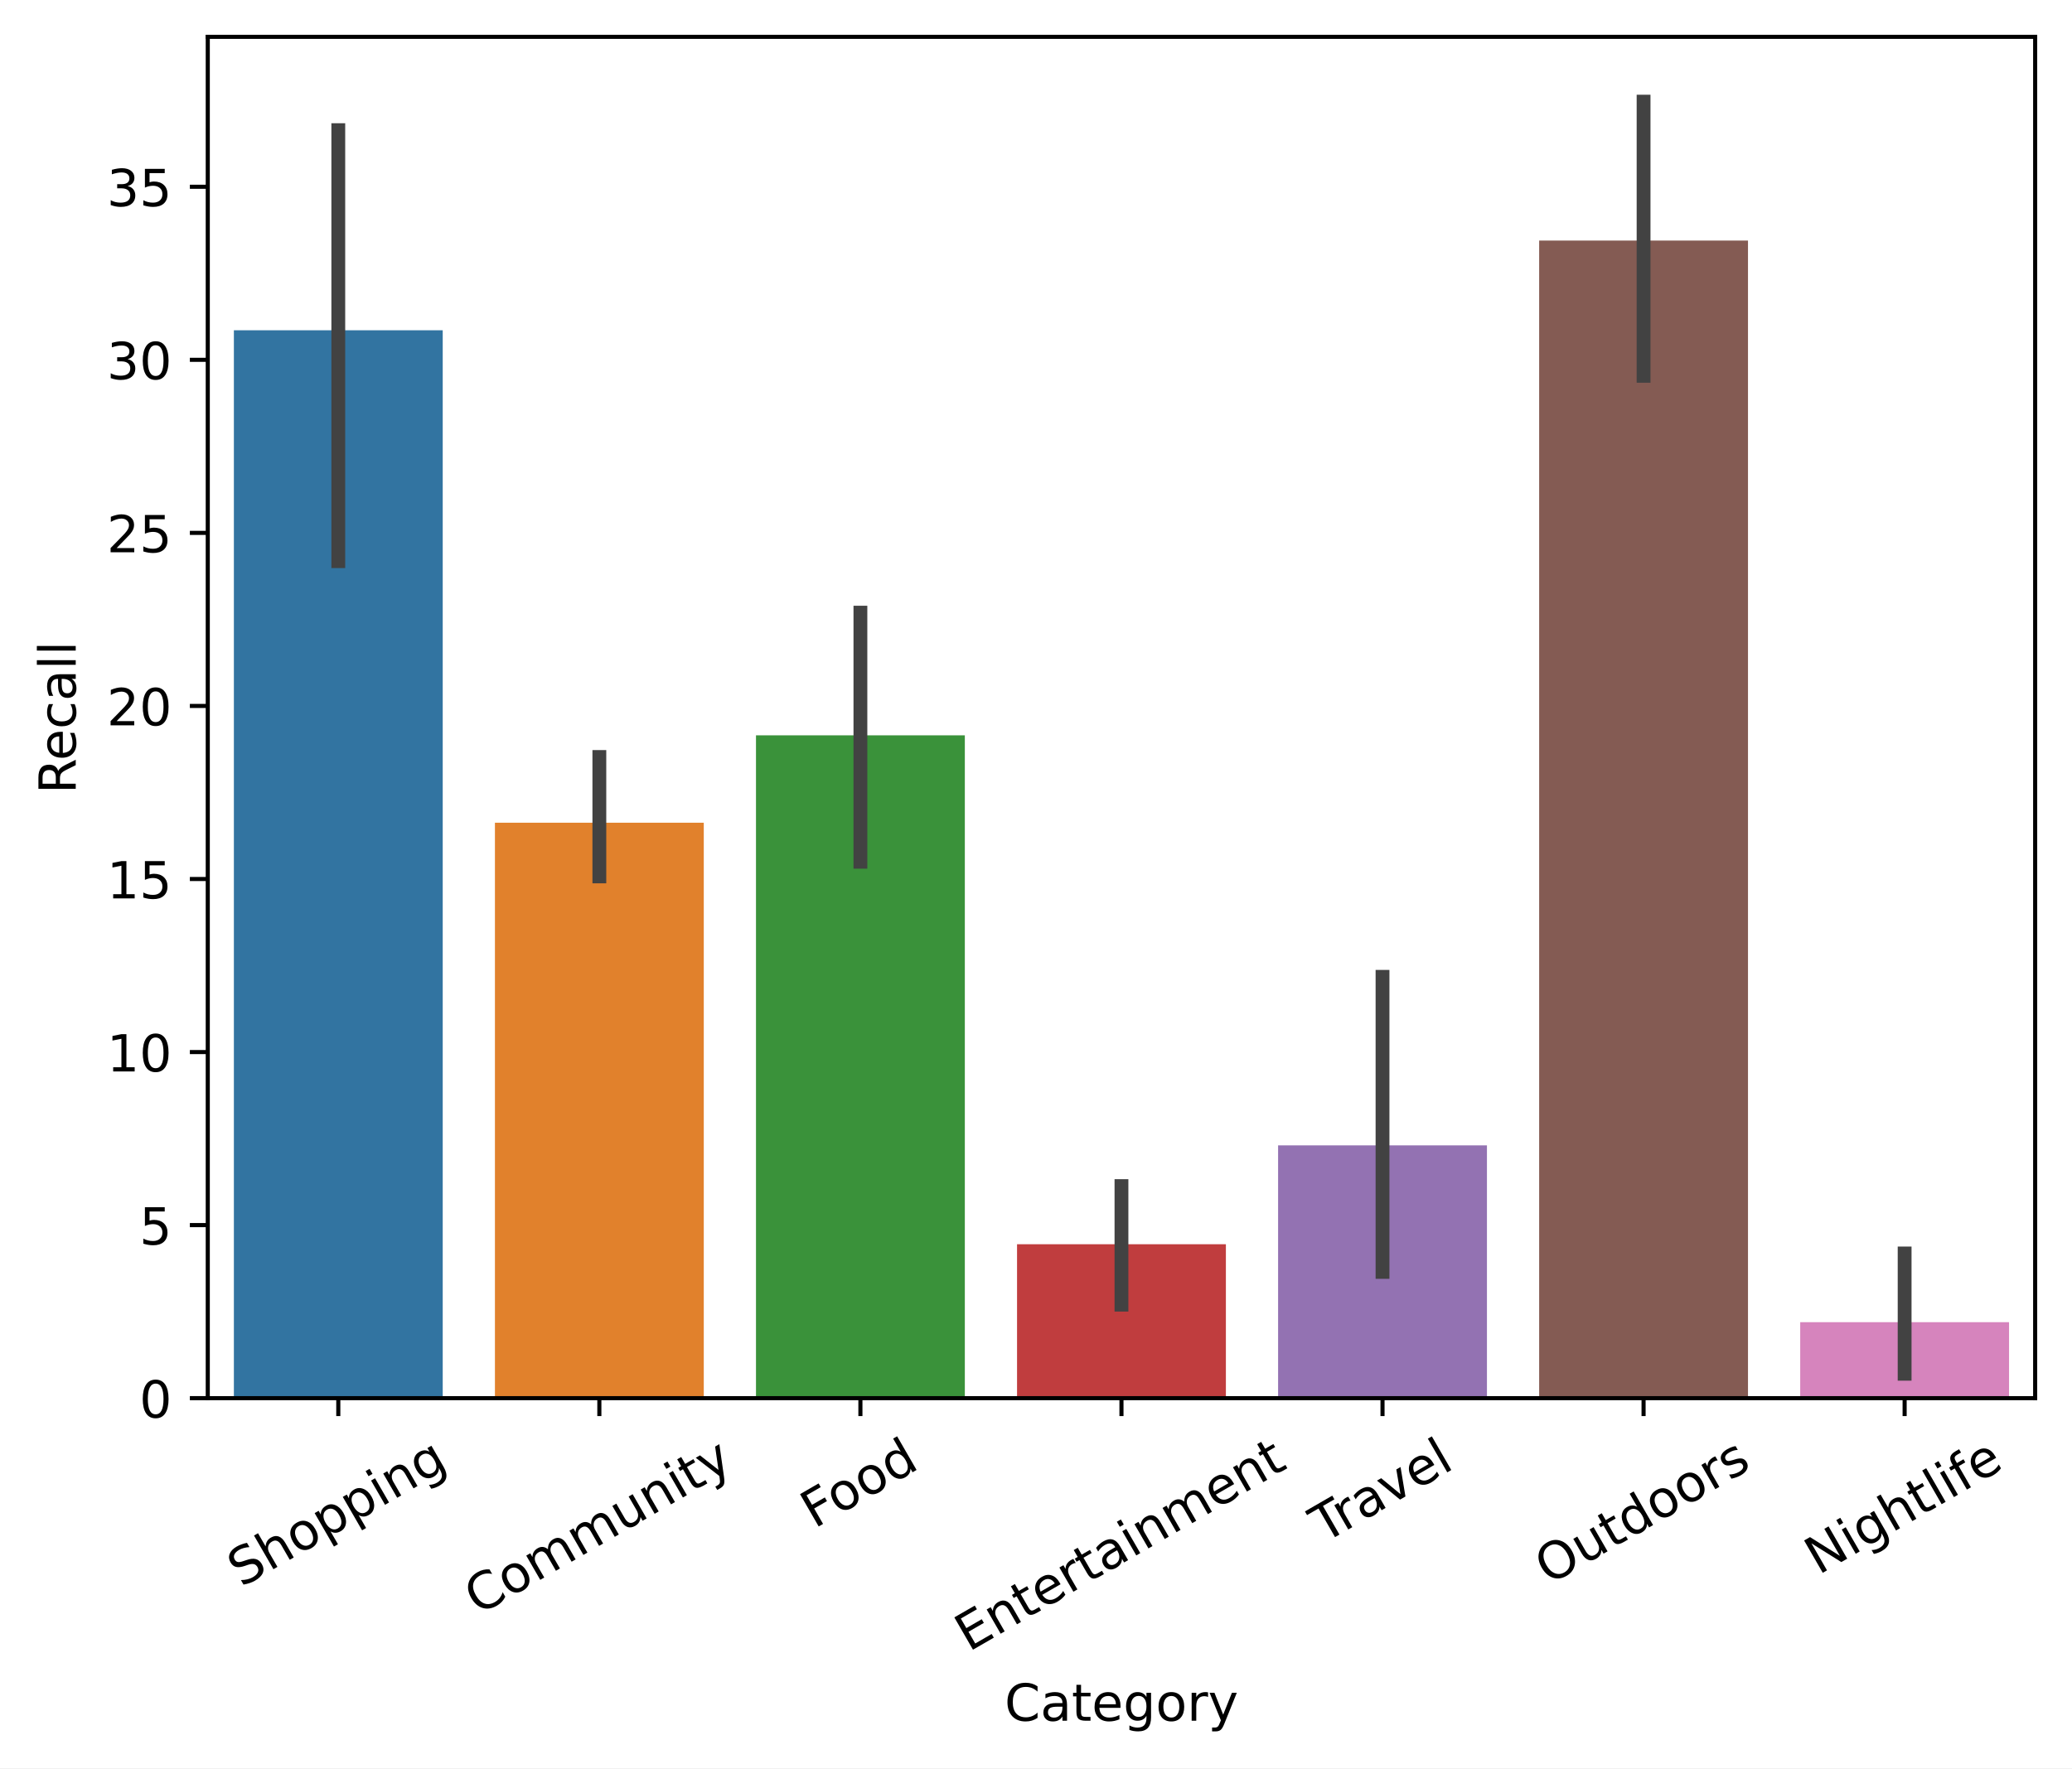
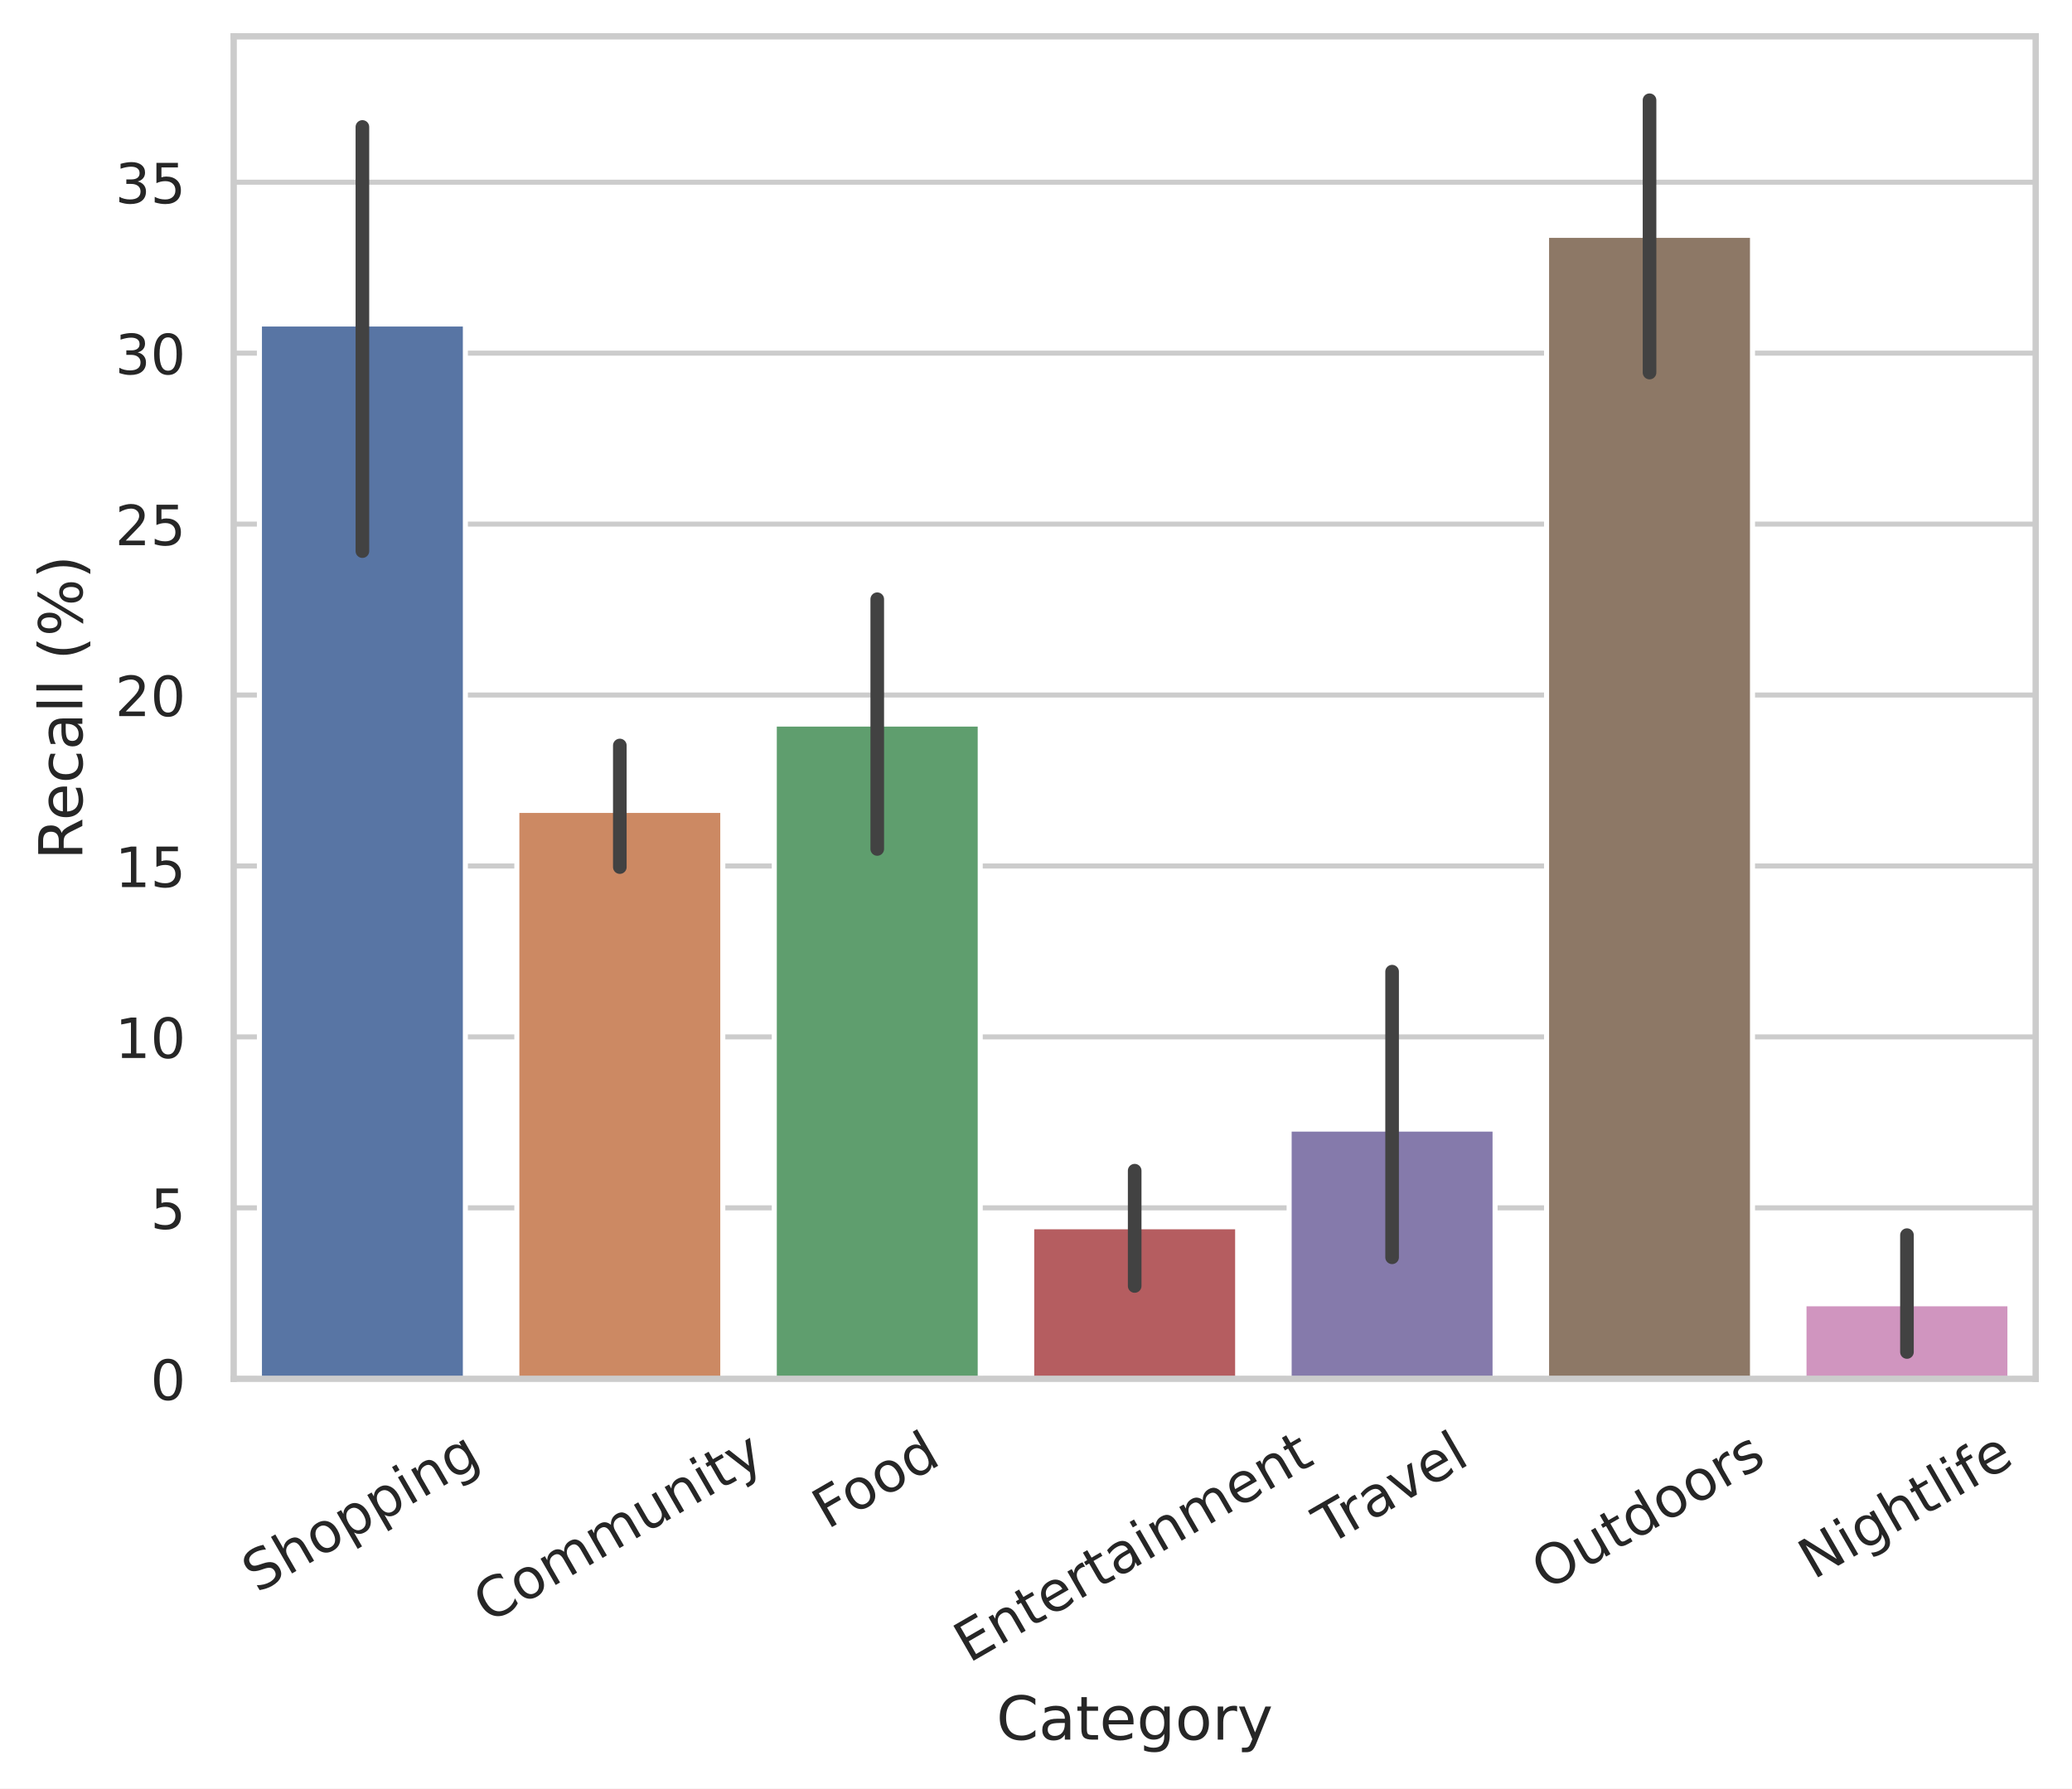
- <svg xmlns="http://www.w3.org/2000/svg" xmlns:xlink="http://www.w3.org/1999/xlink" height="345.65pt" version="1.1" viewBox="0 0 404.923 345.65" width="404.923pt">
+ <svg xmlns="http://www.w3.org/2000/svg" xmlns:xlink="http://www.w3.org/1999/xlink" height="354.531pt" version="1.1" viewBox="0 0 410.631 354.531" width="410.631pt">
  <defs>
    <style type="text/css">*{stroke-linecap:butt;stroke-linejoin:round;}</style>
  </defs>
  <g id="figure_1">
    <g id="patch_1">
-       <path d="M 0 345.65  L 404.923 345.65  L 404.923 0  L 0 0  z " style="fill:#ffffff;" />
+       <path d="M 0 354.531  L 410.631 354.531  L 410.631 -0  L 0 -0  z " style="fill:#ffffff;" />
    </g>
    <g id="axes_1">
      <g id="patch_2">
-         <path d="M 40.603 273.312  L 397.723 273.312  L 397.723 7.2  L 40.603 7.2  z " style="fill:#ffffff;" />
-       </g>
-       <g id="patch_3">
-         <path clip-path="url(#p0b676961c2)" d="M 45.705 273.312  L 86.519 273.312  L 86.519 64.566  L 45.705 64.566  z " style="fill:#3274a1;" />
-       </g>
-       <g id="patch_4">
-         <path clip-path="url(#p0b676961c2)" d="M 96.722 273.312  L 137.536 273.312  L 137.536 160.824  L 96.722 160.824  z " style="fill:#e1812c;" />
-       </g>
-       <g id="patch_5">
-         <path clip-path="url(#p0b676961c2)" d="M 147.739 273.312  L 188.553 273.312  L 188.553 143.744  L 147.739 143.744  z " style="fill:#3a923a;" />
-       </g>
-       <g id="patch_6">
-         <path clip-path="url(#p0b676961c2)" d="M 198.756 273.312  L 239.57 273.312  L 239.57 243.226  L 198.756 243.226  z " style="fill:#c03d3e;" />
-       </g>
-       <g id="patch_7">
-         <path clip-path="url(#p0b676961c2)" d="M 249.773 273.312  L 290.587 273.312  L 290.587 223.895  L 249.773 223.895  z " style="fill:#9372b2;" />
-       </g>
-       <g id="patch_8">
-         <path clip-path="url(#p0b676961c2)" d="M 300.791 273.312  L 341.604 273.312  L 341.604 47.022  L 300.791 47.022  z " style="fill:#845b53;" />
-       </g>
-       <g id="patch_9">
-         <path clip-path="url(#p0b676961c2)" d="M 351.808 273.312  L 392.621 273.312  L 392.621 258.464  L 351.808 258.464  z " style="fill:#d684bd;" />
+         <path d="M 46.311 273.312  L 403.431 273.312  L 403.431 7.2  L 46.311 7.2  z " style="fill:#ffffff;" />
      </g>
      <g id="matplotlib.axis_1">
        <g id="xtick_1">
-           <g id="line2d_1">
-             <defs>
-               <path d="M 0 0  L 0 3.5  " id="m658ab38cbc" style="stroke:#000000;stroke-width:0.8;" />
-             </defs>
-             <g>
-               <use style="stroke:#000000;stroke-width:0.8;" x="66.112" xlink:href="#m658ab38cbc" y="273.312" />
-             </g>
-           </g>
          <g id="text_1">
-             <g transform="translate(47.15467 310.3753)rotate(-30)scale(0.1 -0.1)">
+             <g style="fill:#262626;" transform="translate(50.96709 315.8816)rotate(-30)scale(0.11 -0.11)">
              <defs>
                <path d="M 3425 4513  L 3425 3897  Q 3066 4069 2747 4153  Q 2428 4238 2131 4238  Q 1616 4238 1336 4038  Q 1056 3838 1056 3469  Q 1056 3159 1242 3001  Q 1428 2844 1947 2747  L 2328 2669  Q 3034 2534 3370 2195  Q 3706 1856 3706 1288  Q 3706 609 3251 259  Q 2797 -91 1919 -91  Q 1588 -91 1214 -16  Q 841 59 441 206  L 441 856  Q 825 641 1194 531  Q 1563 422 1919 422  Q 2459 422 2753 634  Q 3047 847 3047 1241  Q 3047 1584 2836 1778  Q 2625 1972 2144 2069  L 1759 2144  Q 1053 2284 737 2584  Q 422 2884 422 3419  Q 422 4038 858 4394  Q 1294 4750 2059 4750  Q 2388 4750 2728 4690  Q 3069 4631 3425 4513  z " id="DejaVuSans-53" transform="scale(0.015625)" />
                <path d="M 3513 2113  L 3513 0  L 2938 0  L 2938 2094  Q 2938 2591 2744 2837  Q 2550 3084 2163 3084  Q 1697 3084 1428 2787  Q 1159 2491 1159 1978  L 1159 0  L 581 0  L 581 4863  L 1159 4863  L 1159 2956  Q 1366 3272 1645 3428  Q 1925 3584 2291 3584  Q 2894 3584 3203 3211  Q 3513 2838 3513 2113  z " id="DejaVuSans-68" transform="scale(0.015625)" />
                <path d="M 1959 3097  Q 1497 3097 1228 2736  Q 959 2375 959 1747  Q 959 1119 1226 758  Q 1494 397 1959 397  Q 2419 397 2687 759  Q 2956 1122 2956 1747  Q 2956 2369 2687 2733  Q 2419 3097 1959 3097  z M 1959 3584  Q 2709 3584 3137 3096  Q 3566 2609 3566 1747  Q 3566 888 3137 398  Q 2709 -91 1959 -91  Q 1206 -91 779 398  Q 353 888 353 1747  Q 353 2609 779 3096  Q 1206 3584 1959 3584  z " id="DejaVuSans-6f" transform="scale(0.015625)" />
                <path d="M 1159 525  L 1159 -1331  L 581 -1331  L 581 3500  L 1159 3500  L 1159 2969  Q 1341 3281 1617 3432  Q 1894 3584 2278 3584  Q 2916 3584 3314 3078  Q 3713 2572 3713 1747  Q 3713 922 3314 415  Q 2916 -91 2278 -91  Q 1894 -91 1617 61  Q 1341 213 1159 525  z M 3116 1747  Q 3116 2381 2855 2742  Q 2594 3103 2138 3103  Q 1681 3103 1420 2742  Q 1159 2381 1159 1747  Q 1159 1113 1420 752  Q 1681 391 2138 391  Q 2594 391 2855 752  Q 3116 1113 3116 1747  z " id="DejaVuSans-70" transform="scale(0.015625)" />
                <path d="M 603 3500  L 1178 3500  L 1178 0  L 603 0  L 603 3500  z M 603 4863  L 1178 4863  L 1178 4134  L 603 4134  L 603 4863  z " id="DejaVuSans-69" transform="scale(0.015625)" />
                <path d="M 3513 2113  L 3513 0  L 2938 0  L 2938 2094  Q 2938 2591 2744 2837  Q 2550 3084 2163 3084  Q 1697 3084 1428 2787  Q 1159 2491 1159 1978  L 1159 0  L 581 0  L 581 3500  L 1159 3500  L 1159 2956  Q 1366 3272 1645 3428  Q 1925 3584 2291 3584  Q 2894 3584 3203 3211  Q 3513 2838 3513 2113  z " id="DejaVuSans-6e" transform="scale(0.015625)" />
                <path d="M 2906 1791  Q 2906 2416 2648 2759  Q 2391 3103 1925 3103  Q 1463 3103 1205 2759  Q 947 2416 947 1791  Q 947 1169 1205 825  Q 1463 481 1925 481  Q 2391 481 2648 825  Q 2906 1169 2906 1791  z M 3481 434  Q 3481 -459 3084 -895  Q 2688 -1331 1869 -1331  Q 1566 -1331 1297 -1286  Q 1028 -1241 775 -1147  L 775 -588  Q 1028 -725 1275 -790  Q 1522 -856 1778 -856  Q 2344 -856 2625 -561  Q 2906 -266 2906 331  L 2906 616  Q 2728 306 2450 153  Q 2172 0 1784 0  Q 1141 0 747 490  Q 353 981 353 1791  Q 353 2603 747 3093  Q 1141 3584 1784 3584  Q 2172 3584 2450 3431  Q 2728 3278 2906 2969  L 2906 3500  L 3481 3500  L 3481 434  z " id="DejaVuSans-67" transform="scale(0.015625)" />
              </defs>
              <use xlink:href="#DejaVuSans-53" />
              <use x="63.477" xlink:href="#DejaVuSans-68" />
              <use x="126.855" xlink:href="#DejaVuSans-6f" />
              <use x="188.037" xlink:href="#DejaVuSans-70" />
              <use x="251.514" xlink:href="#DejaVuSans-70" />
              <use x="314.99" xlink:href="#DejaVuSans-69" />
              <use x="342.773" xlink:href="#DejaVuSans-6e" />
              <use x="406.152" xlink:href="#DejaVuSans-67" />
            </g>
          </g>
        </g>
        <g id="xtick_2">
-           <g id="line2d_2">
-             <g>
-               <use style="stroke:#000000;stroke-width:0.8;" x="117.129" xlink:href="#m658ab38cbc" y="273.312" />
-             </g>
-           </g>
          <g id="text_2">
-             <g transform="translate(93.44792 315.8299)rotate(-30)scale(0.1 -0.1)">
+             <g style="fill:#262626;" transform="translate(96.78795 321.8817)rotate(-30)scale(0.11 -0.11)">
              <defs>
                <path d="M 4122 4306  L 4122 3641  Q 3803 3938 3442 4084  Q 3081 4231 2675 4231  Q 1875 4231 1450 3742  Q 1025 3253 1025 2328  Q 1025 1406 1450 917  Q 1875 428 2675 428  Q 3081 428 3442 575  Q 3803 722 4122 1019  L 4122 359  Q 3791 134 3420 21  Q 3050 -91 2638 -91  Q 1578 -91 968 557  Q 359 1206 359 2328  Q 359 3453 968 4101  Q 1578 4750 2638 4750  Q 3056 4750 3426 4639  Q 3797 4528 4122 4306  z " id="DejaVuSans-43" transform="scale(0.015625)" />
                <path d="M 3328 2828  Q 3544 3216 3844 3400  Q 4144 3584 4550 3584  Q 5097 3584 5394 3201  Q 5691 2819 5691 2113  L 5691 0  L 5113 0  L 5113 2094  Q 5113 2597 4934 2840  Q 4756 3084 4391 3084  Q 3944 3084 3684 2787  Q 3425 2491 3425 1978  L 3425 0  L 2847 0  L 2847 2094  Q 2847 2600 2669 2842  Q 2491 3084 2119 3084  Q 1678 3084 1418 2786  Q 1159 2488 1159 1978  L 1159 0  L 581 0  L 581 3500  L 1159 3500  L 1159 2956  Q 1356 3278 1631 3431  Q 1906 3584 2284 3584  Q 2666 3584 2933 3390  Q 3200 3197 3328 2828  z " id="DejaVuSans-6d" transform="scale(0.015625)" />
                <path d="M 544 1381  L 544 3500  L 1119 3500  L 1119 1403  Q 1119 906 1312 657  Q 1506 409 1894 409  Q 2359 409 2629 706  Q 2900 1003 2900 1516  L 2900 3500  L 3475 3500  L 3475 0  L 2900 0  L 2900 538  Q 2691 219 2414 64  Q 2138 -91 1772 -91  Q 1169 -91 856 284  Q 544 659 544 1381  z M 1991 3584  L 1991 3584  z " id="DejaVuSans-75" transform="scale(0.015625)" />
                <path d="M 1172 4494  L 1172 3500  L 2356 3500  L 2356 3053  L 1172 3053  L 1172 1153  Q 1172 725 1289 603  Q 1406 481 1766 481  L 2356 481  L 2356 0  L 1766 0  Q 1100 0 847 248  Q 594 497 594 1153  L 594 3053  L 172 3053  L 172 3500  L 594 3500  L 594 4494  L 1172 4494  z " id="DejaVuSans-74" transform="scale(0.015625)" />
                <path d="M 2059 -325  Q 1816 -950 1584 -1140  Q 1353 -1331 966 -1331  L 506 -1331  L 506 -850  L 844 -850  Q 1081 -850 1212 -737  Q 1344 -625 1503 -206  L 1606 56  L 191 3500  L 800 3500  L 1894 763  L 2988 3500  L 3597 3500  L 2059 -325  z " id="DejaVuSans-79" transform="scale(0.015625)" />
              </defs>
              <use xlink:href="#DejaVuSans-43" />
              <use x="69.824" xlink:href="#DejaVuSans-6f" />
              <use x="131.006" xlink:href="#DejaVuSans-6d" />
              <use x="228.418" xlink:href="#DejaVuSans-6d" />
              <use x="325.83" xlink:href="#DejaVuSans-75" />
              <use x="389.209" xlink:href="#DejaVuSans-6e" />
              <use x="452.588" xlink:href="#DejaVuSans-69" />
              <use x="480.371" xlink:href="#DejaVuSans-74" />
              <use x="519.58" xlink:href="#DejaVuSans-79" />
            </g>
          </g>
        </g>
        <g id="xtick_3">
-           <g id="line2d_3">
-             <g>
-               <use style="stroke:#000000;stroke-width:0.8;" x="168.146" xlink:href="#m658ab38cbc" y="273.312" />
-             </g>
-           </g>
          <g id="text_3">
-             <g transform="translate(159.1442 298.8799)rotate(-30)scale(0.1 -0.1)">
+             <g style="fill:#262626;" transform="translate(163.9521 303.2367)rotate(-30)scale(0.11 -0.11)">
              <defs>
                <path d="M 628 4666  L 3309 4666  L 3309 4134  L 1259 4134  L 1259 2759  L 3109 2759  L 3109 2228  L 1259 2228  L 1259 0  L 628 0  L 628 4666  z " id="DejaVuSans-46" transform="scale(0.015625)" />
                <path d="M 2906 2969  L 2906 4863  L 3481 4863  L 3481 0  L 2906 0  L 2906 525  Q 2725 213 2448 61  Q 2172 -91 1784 -91  Q 1150 -91 751 415  Q 353 922 353 1747  Q 353 2572 751 3078  Q 1150 3584 1784 3584  Q 2172 3584 2448 3432  Q 2725 3281 2906 2969  z M 947 1747  Q 947 1113 1208 752  Q 1469 391 1925 391  Q 2381 391 2643 752  Q 2906 1113 2906 1747  Q 2906 2381 2643 2742  Q 2381 3103 1925 3103  Q 1469 3103 1208 2742  Q 947 2381 947 1747  z " id="DejaVuSans-64" transform="scale(0.015625)" />
              </defs>
              <use xlink:href="#DejaVuSans-46" />
              <use x="53.895" xlink:href="#DejaVuSans-6f" />
              <use x="115.076" xlink:href="#DejaVuSans-6f" />
              <use x="176.258" xlink:href="#DejaVuSans-64" />
            </g>
          </g>
        </g>
        <g id="xtick_4">
-           <g id="line2d_4">
-             <g>
-               <use style="stroke:#000000;stroke-width:0.8;" x="219.163" xlink:href="#m658ab38cbc" y="273.312" />
-             </g>
-           </g>
          <g id="text_4">
-             <g transform="translate(189.2982 322.9706)rotate(-30)scale(0.1 -0.1)">
+             <g style="fill:#262626;" transform="translate(192.0199 329.7364)rotate(-30)scale(0.11 -0.11)">
              <defs>
                <path d="M 628 4666  L 3578 4666  L 3578 4134  L 1259 4134  L 1259 2753  L 3481 2753  L 3481 2222  L 1259 2222  L 1259 531  L 3634 531  L 3634 0  L 628 0  L 628 4666  z " id="DejaVuSans-45" transform="scale(0.015625)" />
                <path d="M 3597 1894  L 3597 1613  L 953 1613  Q 991 1019 1311 708  Q 1631 397 2203 397  Q 2534 397 2845 478  Q 3156 559 3463 722  L 3463 178  Q 3153 47 2828 -22  Q 2503 -91 2169 -91  Q 1331 -91 842 396  Q 353 884 353 1716  Q 353 2575 817 3079  Q 1281 3584 2069 3584  Q 2775 3584 3186 3129  Q 3597 2675 3597 1894  z M 3022 2063  Q 3016 2534 2758 2815  Q 2500 3097 2075 3097  Q 1594 3097 1305 2825  Q 1016 2553 972 2059  L 3022 2063  z " id="DejaVuSans-65" transform="scale(0.015625)" />
                <path d="M 2631 2963  Q 2534 3019 2420 3045  Q 2306 3072 2169 3072  Q 1681 3072 1420 2755  Q 1159 2438 1159 1844  L 1159 0  L 581 0  L 581 3500  L 1159 3500  L 1159 2956  Q 1341 3275 1631 3429  Q 1922 3584 2338 3584  Q 2397 3584 2469 3576  Q 2541 3569 2628 3553  L 2631 2963  z " id="DejaVuSans-72" transform="scale(0.015625)" />
                <path d="M 2194 1759  Q 1497 1759 1228 1600  Q 959 1441 959 1056  Q 959 750 1161 570  Q 1363 391 1709 391  Q 2188 391 2477 730  Q 2766 1069 2766 1631  L 2766 1759  L 2194 1759  z M 3341 1997  L 3341 0  L 2766 0  L 2766 531  Q 2569 213 2275 61  Q 1981 -91 1556 -91  Q 1019 -91 701 211  Q 384 513 384 1019  Q 384 1609 779 1909  Q 1175 2209 1959 2209  L 2766 2209  L 2766 2266  Q 2766 2663 2505 2880  Q 2244 3097 1772 3097  Q 1472 3097 1187 3025  Q 903 2953 641 2809  L 641 3341  Q 956 3463 1253 3523  Q 1550 3584 1831 3584  Q 2591 3584 2966 3190  Q 3341 2797 3341 1997  z " id="DejaVuSans-61" transform="scale(0.015625)" />
              </defs>
              <use xlink:href="#DejaVuSans-45" />
              <use x="63.184" xlink:href="#DejaVuSans-6e" />
              <use x="126.562" xlink:href="#DejaVuSans-74" />
              <use x="165.771" xlink:href="#DejaVuSans-65" />
              <use x="227.295" xlink:href="#DejaVuSans-72" />
              <use x="268.408" xlink:href="#DejaVuSans-74" />
              <use x="307.617" xlink:href="#DejaVuSans-61" />
              <use x="368.896" xlink:href="#DejaVuSans-69" />
              <use x="396.68" xlink:href="#DejaVuSans-6e" />
              <use x="460.059" xlink:href="#DejaVuSans-6d" />
              <use x="557.471" xlink:href="#DejaVuSans-65" />
              <use x="618.994" xlink:href="#DejaVuSans-6e" />
              <use x="682.373" xlink:href="#DejaVuSans-74" />
            </g>
          </g>
        </g>
        <g id="xtick_5">
-           <g id="line2d_5">
-             <g>
-               <use style="stroke:#000000;stroke-width:0.8;" x="270.18" xlink:href="#m658ab38cbc" y="273.312" />
-             </g>
-           </g>
          <g id="text_5">
-             <g transform="translate(258.69 301.7534)rotate(-30)scale(0.1 -0.1)">
+             <g style="fill:#262626;" transform="translate(263.2491 306.3975)rotate(-30)scale(0.11 -0.11)">
              <defs>
                <path d="M -19 4666  L 3928 4666  L 3928 4134  L 2272 4134  L 2272 0  L 1638 0  L 1638 4134  L -19 4134  L -19 4666  z " id="DejaVuSans-54" transform="scale(0.015625)" />
                <path d="M 191 3500  L 800 3500  L 1894 563  L 2988 3500  L 3597 3500  L 2284 0  L 1503 0  L 191 3500  z " id="DejaVuSans-76" transform="scale(0.015625)" />
                <path d="M 603 4863  L 1178 4863  L 1178 0  L 603 0  L 603 4863  z " id="DejaVuSans-6c" transform="scale(0.015625)" />
              </defs>
              <use xlink:href="#DejaVuSans-54" />
              <use x="46.334" xlink:href="#DejaVuSans-72" />
              <use x="87.447" xlink:href="#DejaVuSans-61" />
              <use x="148.727" xlink:href="#DejaVuSans-76" />
              <use x="207.906" xlink:href="#DejaVuSans-65" />
              <use x="269.43" xlink:href="#DejaVuSans-6c" />
            </g>
          </g>
        </g>
        <g id="xtick_6">
-           <g id="line2d_6">
-             <g>
-               <use style="stroke:#000000;stroke-width:0.8;" x="321.197" xlink:href="#m658ab38cbc" y="273.312" />
-             </g>
-           </g>
          <g id="text_6">
-             <g transform="translate(302.643 309.9104)rotate(-30)scale(0.1 -0.1)">
+             <g style="fill:#262626;" transform="translate(306.4956 315.3702)rotate(-30)scale(0.11 -0.11)">
              <defs>
                <path d="M 2522 4238  Q 1834 4238 1429 3725  Q 1025 3213 1025 2328  Q 1025 1447 1429 934  Q 1834 422 2522 422  Q 3209 422 3611 934  Q 4013 1447 4013 2328  Q 4013 3213 3611 3725  Q 3209 4238 2522 4238  z M 2522 4750  Q 3503 4750 4090 4092  Q 4678 3434 4678 2328  Q 4678 1225 4090 567  Q 3503 -91 2522 -91  Q 1538 -91 948 565  Q 359 1222 359 2328  Q 359 3434 948 4092  Q 1538 4750 2522 4750  z " id="DejaVuSans-4f" transform="scale(0.015625)" />
                <path d="M 2834 3397  L 2834 2853  Q 2591 2978 2328 3040  Q 2066 3103 1784 3103  Q 1356 3103 1142 2972  Q 928 2841 928 2578  Q 928 2378 1081 2264  Q 1234 2150 1697 2047  L 1894 2003  Q 2506 1872 2764 1633  Q 3022 1394 3022 966  Q 3022 478 2636 193  Q 2250 -91 1575 -91  Q 1294 -91 989 -36  Q 684 19 347 128  L 347 722  Q 666 556 975 473  Q 1284 391 1588 391  Q 1994 391 2212 530  Q 2431 669 2431 922  Q 2431 1156 2273 1281  Q 2116 1406 1581 1522  L 1381 1569  Q 847 1681 609 1914  Q 372 2147 372 2553  Q 372 3047 722 3315  Q 1072 3584 1716 3584  Q 2034 3584 2315 3537  Q 2597 3491 2834 3397  z " id="DejaVuSans-73" transform="scale(0.015625)" />
              </defs>
              <use xlink:href="#DejaVuSans-4f" />
              <use x="78.711" xlink:href="#DejaVuSans-75" />
              <use x="142.09" xlink:href="#DejaVuSans-74" />
              <use x="181.299" xlink:href="#DejaVuSans-64" />
              <use x="244.775" xlink:href="#DejaVuSans-6f" />
              <use x="305.957" xlink:href="#DejaVuSans-6f" />
              <use x="367.139" xlink:href="#DejaVuSans-72" />
              <use x="408.252" xlink:href="#DejaVuSans-73" />
            </g>
          </g>
        </g>
        <g id="xtick_7">
-           <g id="line2d_7">
-             <g>
-               <use style="stroke:#000000;stroke-width:0.8;" x="372.215" xlink:href="#m658ab38cbc" y="273.312" />
-             </g>
-           </g>
          <g id="text_7">
-             <g transform="translate(355.3664 307.9401)rotate(-30)scale(0.1 -0.1)">
+             <g style="fill:#262626;" transform="translate(359.3897 313.2029)rotate(-30)scale(0.11 -0.11)">
              <defs>
                <path d="M 628 4666  L 1478 4666  L 3547 763  L 3547 4666  L 4159 4666  L 4159 0  L 3309 0  L 1241 3903  L 1241 0  L 628 0  L 628 4666  z " id="DejaVuSans-4e" transform="scale(0.015625)" />
                <path d="M 2375 4863  L 2375 4384  L 1825 4384  Q 1516 4384 1395 4259  Q 1275 4134 1275 3809  L 1275 3500  L 2222 3500  L 2222 3053  L 1275 3053  L 1275 0  L 697 0  L 697 3053  L 147 3053  L 147 3500  L 697 3500  L 697 3744  Q 697 4328 969 4595  Q 1241 4863 1831 4863  L 2375 4863  z " id="DejaVuSans-66" transform="scale(0.015625)" />
              </defs>
              <use xlink:href="#DejaVuSans-4e" />
              <use x="74.805" xlink:href="#DejaVuSans-69" />
              <use x="102.588" xlink:href="#DejaVuSans-67" />
              <use x="166.064" xlink:href="#DejaVuSans-68" />
              <use x="229.443" xlink:href="#DejaVuSans-74" />
              <use x="268.652" xlink:href="#DejaVuSans-6c" />
              <use x="296.436" xlink:href="#DejaVuSans-69" />
              <use x="324.219" xlink:href="#DejaVuSans-66" />
              <use x="359.424" xlink:href="#DejaVuSans-65" />
            </g>
          </g>
        </g>
        <g id="text_8">
-           <g transform="translate(196.3225 336.3701)scale(0.1 -0.1)">
+           <g style="fill:#262626;" transform="translate(197.4625 344.8357)scale(0.12 -0.12)">
            <use xlink:href="#DejaVuSans-43" />
            <use x="69.824" xlink:href="#DejaVuSans-61" />
            <use x="131.104" xlink:href="#DejaVuSans-74" />
            <use x="170.312" xlink:href="#DejaVuSans-65" />
            <use x="231.836" xlink:href="#DejaVuSans-67" />
            <use x="295.312" xlink:href="#DejaVuSans-6f" />
            <use x="356.494" xlink:href="#DejaVuSans-72" />
            <use x="397.607" xlink:href="#DejaVuSans-79" />
          </g>
        </g>
      </g>
      <g id="matplotlib.axis_2">
        <g id="ytick_1">
-           <g id="line2d_8">
-             <defs>
-               <path d="M 0 0  L -3.5 0  " id="md35eca28dc" style="stroke:#000000;stroke-width:0.8;" />
-             </defs>
-             <g>
-               <use style="stroke:#000000;stroke-width:0.8;" x="40.603" xlink:href="#md35eca28dc" y="273.312" />
-             </g>
+           <g id="line2d_1">
+             <path clip-path="url(#p065a2b7a3b)" d="M 46.311 273.312  L 403.431 273.312  " style="fill:none;stroke:#cccccc;stroke-linecap:round;" />
          </g>
          <g id="text_9">
-             <g transform="translate(27.24063 277.1112)scale(0.1 -0.1)">
+             <g style="fill:#262626;" transform="translate(29.8125 277.4911)scale(0.11 -0.11)">
              <defs>
                <path d="M 2034 4250  Q 1547 4250 1301 3770  Q 1056 3291 1056 2328  Q 1056 1369 1301 889  Q 1547 409 2034 409  Q 2525 409 2770 889  Q 3016 1369 3016 2328  Q 3016 3291 2770 3770  Q 2525 4250 2034 4250  z M 2034 4750  Q 2819 4750 3233 4129  Q 3647 3509 3647 2328  Q 3647 1150 3233 529  Q 2819 -91 2034 -91  Q 1250 -91 836 529  Q 422 1150 422 2328  Q 422 3509 836 4129  Q 1250 4750 2034 4750  z " id="DejaVuSans-30" transform="scale(0.015625)" />
              </defs>
              <use xlink:href="#DejaVuSans-30" />
            </g>
          </g>
        </g>
        <g id="ytick_2">
-           <g id="line2d_9">
-             <g>
-               <use style="stroke:#000000;stroke-width:0.8;" x="40.603" xlink:href="#md35eca28dc" y="239.482" />
-             </g>
+           <g id="line2d_2">
+             <path clip-path="url(#p065a2b7a3b)" d="M 46.311 239.427  L 403.431 239.427  " style="fill:none;stroke:#cccccc;stroke-linecap:round;" />
          </g>
          <g id="text_10">
-             <g transform="translate(27.24063 243.2815)scale(0.1 -0.1)">
+             <g style="fill:#262626;" transform="translate(29.8125 243.6061)scale(0.11 -0.11)">
              <defs>
                <path d="M 691 4666  L 3169 4666  L 3169 4134  L 1269 4134  L 1269 2991  Q 1406 3038 1543 3061  Q 1681 3084 1819 3084  Q 2600 3084 3056 2656  Q 3513 2228 3513 1497  Q 3513 744 3044 326  Q 2575 -91 1722 -91  Q 1428 -91 1123 -41  Q 819 9 494 109  L 494 744  Q 775 591 1075 516  Q 1375 441 1709 441  Q 2250 441 2565 725  Q 2881 1009 2881 1497  Q 2881 1984 2565 2268  Q 2250 2553 1709 2553  Q 1456 2553 1204 2497  Q 953 2441 691 2322  L 691 4666  z " id="DejaVuSans-35" transform="scale(0.015625)" />
              </defs>
              <use xlink:href="#DejaVuSans-35" />
            </g>
          </g>
        </g>
        <g id="ytick_3">
-           <g id="line2d_10">
-             <g>
-               <use style="stroke:#000000;stroke-width:0.8;" x="40.603" xlink:href="#md35eca28dc" y="205.653" />
-             </g>
+           <g id="line2d_3">
+             <path clip-path="url(#p065a2b7a3b)" d="M 46.311 205.542  L 403.431 205.542  " style="fill:none;stroke:#cccccc;stroke-linecap:round;" />
          </g>
          <g id="text_11">
-             <g transform="translate(20.87813 209.4518)scale(0.1 -0.1)">
+             <g style="fill:#262626;" transform="translate(22.81375 209.7211)scale(0.11 -0.11)">
              <defs>
                <path d="M 794 531  L 1825 531  L 1825 4091  L 703 3866  L 703 4441  L 1819 4666  L 2450 4666  L 2450 531  L 3481 531  L 3481 0  L 794 0  L 794 531  z " id="DejaVuSans-31" transform="scale(0.015625)" />
              </defs>
              <use xlink:href="#DejaVuSans-31" />
              <use x="63.623" xlink:href="#DejaVuSans-30" />
            </g>
          </g>
        </g>
        <g id="ytick_4">
-           <g id="line2d_11">
-             <g>
-               <use style="stroke:#000000;stroke-width:0.8;" x="40.603" xlink:href="#md35eca28dc" y="171.823" />
-             </g>
+           <g id="line2d_4">
+             <path clip-path="url(#p065a2b7a3b)" d="M 46.311 171.657  L 403.431 171.657  " style="fill:none;stroke:#cccccc;stroke-linecap:round;" />
          </g>
          <g id="text_12">
-             <g transform="translate(20.87813 175.622)scale(0.1 -0.1)">
+             <g style="fill:#262626;" transform="translate(22.81375 175.8361)scale(0.11 -0.11)">
              <use xlink:href="#DejaVuSans-31" />
              <use x="63.623" xlink:href="#DejaVuSans-35" />
            </g>
          </g>
        </g>
        <g id="ytick_5">
-           <g id="line2d_12">
-             <g>
-               <use style="stroke:#000000;stroke-width:0.8;" x="40.603" xlink:href="#md35eca28dc" y="137.993" />
-             </g>
+           <g id="line2d_5">
+             <path clip-path="url(#p065a2b7a3b)" d="M 46.311 137.772  L 403.431 137.772  " style="fill:none;stroke:#cccccc;stroke-linecap:round;" />
          </g>
          <g id="text_13">
-             <g transform="translate(20.87813 141.7923)scale(0.1 -0.1)">
+             <g style="fill:#262626;" transform="translate(22.81375 141.9511)scale(0.11 -0.11)">
              <defs>
                <path d="M 1228 531  L 3431 531  L 3431 0  L 469 0  L 469 531  Q 828 903 1448 1529  Q 2069 2156 2228 2338  Q 2531 2678 2651 2914  Q 2772 3150 2772 3378  Q 2772 3750 2511 3984  Q 2250 4219 1831 4219  Q 1534 4219 1204 4116  Q 875 4013 500 3803  L 500 4441  Q 881 4594 1212 4672  Q 1544 4750 1819 4750  Q 2544 4750 2975 4387  Q 3406 4025 3406 3419  Q 3406 3131 3298 2873  Q 3191 2616 2906 2266  Q 2828 2175 2409 1742  Q 1991 1309 1228 531  z " id="DejaVuSans-32" transform="scale(0.015625)" />
              </defs>
              <use xlink:href="#DejaVuSans-32" />
              <use x="63.623" xlink:href="#DejaVuSans-30" />
            </g>
          </g>
        </g>
        <g id="ytick_6">
-           <g id="line2d_13">
-             <g>
-               <use style="stroke:#000000;stroke-width:0.8;" x="40.603" xlink:href="#md35eca28dc" y="104.163" />
-             </g>
+           <g id="line2d_6">
+             <path clip-path="url(#p065a2b7a3b)" d="M 46.311 103.887  L 403.431 103.887  " style="fill:none;stroke:#cccccc;stroke-linecap:round;" />
          </g>
          <g id="text_14">
-             <g transform="translate(20.87813 107.9626)scale(0.1 -0.1)">
+             <g style="fill:#262626;" transform="translate(22.81375 108.0661)scale(0.11 -0.11)">
              <use xlink:href="#DejaVuSans-32" />
              <use x="63.623" xlink:href="#DejaVuSans-35" />
            </g>
          </g>
        </g>
        <g id="ytick_7">
-           <g id="line2d_14">
-             <g>
-               <use style="stroke:#000000;stroke-width:0.8;" x="40.603" xlink:href="#md35eca28dc" y="70.334" />
-             </g>
+           <g id="line2d_7">
+             <path clip-path="url(#p065a2b7a3b)" d="M 46.311 70.002  L 403.431 70.002  " style="fill:none;stroke:#cccccc;stroke-linecap:round;" />
          </g>
          <g id="text_15">
-             <g transform="translate(20.87813 74.13286)scale(0.1 -0.1)">
+             <g style="fill:#262626;" transform="translate(22.81375 74.1811)scale(0.11 -0.11)">
              <defs>
                <path d="M 2597 2516  Q 3050 2419 3304 2112  Q 3559 1806 3559 1356  Q 3559 666 3084 287  Q 2609 -91 1734 -91  Q 1441 -91 1130 -33  Q 819 25 488 141  L 488 750  Q 750 597 1062 519  Q 1375 441 1716 441  Q 2309 441 2620 675  Q 2931 909 2931 1356  Q 2931 1769 2642 2001  Q 2353 2234 1838 2234  L 1294 2234  L 1294 2753  L 1863 2753  Q 2328 2753 2575 2939  Q 2822 3125 2822 3475  Q 2822 3834 2567 4026  Q 2313 4219 1838 4219  Q 1578 4219 1281 4162  Q 984 4106 628 3988  L 628 4550  Q 988 4650 1302 4700  Q 1616 4750 1894 4750  Q 2613 4750 3031 4423  Q 3450 4097 3450 3541  Q 3450 3153 3228 2886  Q 3006 2619 2597 2516  z " id="DejaVuSans-33" transform="scale(0.015625)" />
              </defs>
              <use xlink:href="#DejaVuSans-33" />
              <use x="63.623" xlink:href="#DejaVuSans-30" />
            </g>
          </g>
        </g>
        <g id="ytick_8">
-           <g id="line2d_15">
-             <g>
-               <use style="stroke:#000000;stroke-width:0.8;" x="40.603" xlink:href="#md35eca28dc" y="36.504" />
-             </g>
+           <g id="line2d_8">
+             <path clip-path="url(#p065a2b7a3b)" d="M 46.311 36.117  L 403.431 36.117  " style="fill:none;stroke:#cccccc;stroke-linecap:round;" />
          </g>
          <g id="text_16">
-             <g transform="translate(20.87813 40.30314)scale(0.1 -0.1)">
+             <g style="fill:#262626;" transform="translate(22.81375 40.2961)scale(0.11 -0.11)">
              <use xlink:href="#DejaVuSans-33" />
              <use x="63.623" xlink:href="#DejaVuSans-35" />
            </g>
          </g>
        </g>
        <g id="text_17">
-           <g transform="translate(14.79844 155.1732)rotate(-90)scale(0.1 -0.1)">
+           <g style="fill:#262626;" transform="translate(16.31812 170.4463)rotate(-90)scale(0.12 -0.12)">
            <defs>
              <path d="M 2841 2188  Q 3044 2119 3236 1894  Q 3428 1669 3622 1275  L 4263 0  L 3584 0  L 2988 1197  Q 2756 1666 2539 1819  Q 2322 1972 1947 1972  L 1259 1972  L 1259 0  L 628 0  L 628 4666  L 2053 4666  Q 2853 4666 3247 4331  Q 3641 3997 3641 3322  Q 3641 2881 3436 2590  Q 3231 2300 2841 2188  z M 1259 4147  L 1259 2491  L 2053 2491  Q 2509 2491 2742 2702  Q 2975 2913 2975 3322  Q 2975 3731 2742 3939  Q 2509 4147 2053 4147  L 1259 4147  z " id="DejaVuSans-52" transform="scale(0.015625)" />
              <path d="M 3122 3366  L 3122 2828  Q 2878 2963 2633 3030  Q 2388 3097 2138 3097  Q 1578 3097 1268 2742  Q 959 2388 959 1747  Q 959 1106 1268 751  Q 1578 397 2138 397  Q 2388 397 2633 464  Q 2878 531 3122 666  L 3122 134  Q 2881 22 2623 -34  Q 2366 -91 2075 -91  Q 1284 -91 818 406  Q 353 903 353 1747  Q 353 2603 823 3093  Q 1294 3584 2113 3584  Q 2378 3584 2631 3529  Q 2884 3475 3122 3366  z " id="DejaVuSans-63" transform="scale(0.015625)" />
+               <path id="DejaVuSans-20" transform="scale(0.015625)" />
+               <path d="M 1984 4856  Q 1566 4138 1362 3434  Q 1159 2731 1159 2009  Q 1159 1288 1364 580  Q 1569 -128 1984 -844  L 1484 -844  Q 1016 -109 783 600  Q 550 1309 550 2009  Q 550 2706 781 3412  Q 1013 4119 1484 4856  L 1984 4856  z " id="DejaVuSans-28" transform="scale(0.015625)" />
+               <path d="M 4653 2053  Q 4381 2053 4226 1822  Q 4072 1591 4072 1178  Q 4072 772 4226 539  Q 4381 306 4653 306  Q 4919 306 5073 539  Q 5228 772 5228 1178  Q 5228 1588 5073 1820  Q 4919 2053 4653 2053  z M 4653 2450  Q 5147 2450 5437 2106  Q 5728 1763 5728 1178  Q 5728 594 5436 251  Q 5144 -91 4653 -91  Q 4153 -91 3862 251  Q 3572 594 3572 1178  Q 3572 1766 3864 2108  Q 4156 2450 4653 2450  z M 1428 4353  Q 1159 4353 1004 4120  Q 850 3888 850 3481  Q 850 3069 1003 2837  Q 1156 2606 1428 2606  Q 1700 2606 1854 2837  Q 2009 3069 2009 3481  Q 2009 3884 1853 4118  Q 1697 4353 1428 4353  z M 4250 4750  L 4750 4750  L 1831 -91  L 1331 -91  L 4250 4750  z M 1428 4750  Q 1922 4750 2215 4408  Q 2509 4066 2509 3481  Q 2509 2891 2217 2550  Q 1925 2209 1428 2209  Q 931 2209 642 2551  Q 353 2894 353 3481  Q 353 4063 643 4406  Q 934 4750 1428 4750  z " id="DejaVuSans-25" transform="scale(0.015625)" />
+               <path d="M 513 4856  L 1013 4856  Q 1481 4119 1714 3412  Q 1947 2706 1947 2009  Q 1947 1309 1714 600  Q 1481 -109 1013 -844  L 513 -844  Q 928 -128 1133 580  Q 1338 1288 1338 2009  Q 1338 2731 1133 3434  Q 928 4138 513 4856  z " id="DejaVuSans-29" transform="scale(0.015625)" />
            </defs>
            <use xlink:href="#DejaVuSans-52" />
            <use x="64.982" xlink:href="#DejaVuSans-65" />
            <use x="126.506" xlink:href="#DejaVuSans-63" />
            <use x="181.486" xlink:href="#DejaVuSans-61" />
            <use x="242.766" xlink:href="#DejaVuSans-6c" />
            <use x="270.549" xlink:href="#DejaVuSans-6c" />
-           </g>
-         </g>
-       </g>
-       <g id="line2d_16">
-         <path clip-path="url(#p0b676961c2)" d="M 66.112 109.692  L 66.112 25.438  " style="fill:none;stroke:#424242;stroke-linecap:square;stroke-width:2.7;" />
-       </g>
-       <g id="line2d_17">
-         <path clip-path="url(#p0b676961c2)" d="M 117.129 171.318  L 117.129 147.978  " style="fill:none;stroke:#424242;stroke-linecap:square;stroke-width:2.7;" />
-       </g>
-       <g id="line2d_18">
-         <path clip-path="url(#p0b676961c2)" d="M 168.146 168.455  L 168.146 119.756  " style="fill:none;stroke:#424242;stroke-linecap:square;stroke-width:2.7;" />
-       </g>
-       <g id="line2d_19">
-         <path clip-path="url(#p0b676961c2)" d="M 219.163 255.041  L 219.163 231.857  " style="fill:none;stroke:#424242;stroke-linecap:square;stroke-width:2.7;" />
-       </g>
-       <g id="line2d_20">
-         <path clip-path="url(#p0b676961c2)" d="M 270.18 248.638  L 270.18 190.956  " style="fill:none;stroke:#424242;stroke-linecap:square;stroke-width:2.7;" />
-       </g>
-       <g id="line2d_21">
-         <path clip-path="url(#p0b676961c2)" d="M 321.197 73.472  L 321.197 19.872  " style="fill:none;stroke:#424242;stroke-linecap:square;stroke-width:2.7;" />
-       </g>
-       <g id="line2d_22">
-         <path clip-path="url(#p0b676961c2)" d="M 372.215 268.544  L 372.215 245.028  " style="fill:none;stroke:#424242;stroke-linecap:square;stroke-width:2.7;" />
+             <use x="298.332" xlink:href="#DejaVuSans-20" />
+             <use x="330.119" xlink:href="#DejaVuSans-28" />
+             <use x="369.133" xlink:href="#DejaVuSans-25" />
+             <use x="464.152" xlink:href="#DejaVuSans-29" />
+           </g>
+         </g>
+       </g>
+       <g id="patch_3">
+         <path clip-path="url(#p065a2b7a3b)" d="M 51.413 273.312  L 92.227 273.312  L 92.227 64.225  L 51.413 64.225  z " style="fill:#5875a4;stroke:#ffffff;stroke-linejoin:miter;" />
+       </g>
+       <g id="patch_4">
+         <path clip-path="url(#p065a2b7a3b)" d="M 102.43 273.312  L 143.244 273.312  L 143.244 160.641  L 102.43 160.641  z " style="fill:#cc8963;stroke:#ffffff;stroke-linejoin:miter;" />
+       </g>
+       <g id="patch_5">
+         <path clip-path="url(#p065a2b7a3b)" d="M 153.447 273.312  L 194.261 273.312  L 194.261 143.532  L 153.447 143.532  z " style="fill:#5f9e6e;stroke:#ffffff;stroke-linejoin:miter;" />
+       </g>
+       <g id="patch_6">
+         <path clip-path="url(#p065a2b7a3b)" d="M 204.464 273.312  L 245.278 273.312  L 245.278 243.177  L 204.464 243.177  z " style="fill:#b55d60;stroke:#ffffff;stroke-linejoin:miter;" />
+       </g>
+       <g id="patch_7">
+         <path clip-path="url(#p065a2b7a3b)" d="M 255.482 273.312  L 296.295 273.312  L 296.295 223.815  L 255.482 223.815  z " style="fill:#857aab;stroke:#ffffff;stroke-linejoin:miter;" />
+       </g>
+       <g id="patch_8">
+         <path clip-path="url(#p065a2b7a3b)" d="M 306.499 273.312  L 347.312 273.312  L 347.312 46.652  L 306.499 46.652  z " style="fill:#8d7866;stroke:#ffffff;stroke-linejoin:miter;" />
+       </g>
+       <g id="patch_9">
+         <path clip-path="url(#p065a2b7a3b)" d="M 357.516 273.312  L 398.33 273.312  L 398.33 258.44  L 357.516 258.44  z " style="fill:#d095bf;stroke:#ffffff;stroke-linejoin:miter;" />
+       </g>
+       <g id="line2d_9">
+         <path clip-path="url(#p065a2b7a3b)" d="M 71.82 109.243  L 71.82 25.166  " style="fill:none;stroke:#424242;stroke-linecap:round;stroke-width:2.7;" />
+       </g>
+       <g id="line2d_10">
+         <path clip-path="url(#p065a2b7a3b)" d="M 122.837 171.873  L 122.837 147.774  " style="fill:none;stroke:#424242;stroke-linecap:round;stroke-width:2.7;" />
+       </g>
+       <g id="line2d_11">
+         <path clip-path="url(#p065a2b7a3b)" d="M 173.854 168.283  L 173.854 118.781  " style="fill:none;stroke:#424242;stroke-linecap:round;stroke-width:2.7;" />
+       </g>
+       <g id="line2d_12">
+         <path clip-path="url(#p065a2b7a3b)" d="M 224.871 254.911  L 224.871 232.058  " style="fill:none;stroke:#424242;stroke-linecap:round;stroke-width:2.7;" />
+       </g>
+       <g id="line2d_13">
+         <path clip-path="url(#p065a2b7a3b)" d="M 275.888 249.224  L 275.888 192.606  " style="fill:none;stroke:#424242;stroke-linecap:round;stroke-width:2.7;" />
+       </g>
+       <g id="line2d_14">
+         <path clip-path="url(#p065a2b7a3b)" d="M 326.906 73.846  L 326.906 19.872  " style="fill:none;stroke:#424242;stroke-linecap:round;stroke-width:2.7;" />
+       </g>
+       <g id="line2d_15">
+         <path clip-path="url(#p065a2b7a3b)" d="M 377.923 267.997  L 377.923 244.833  " style="fill:none;stroke:#424242;stroke-linecap:round;stroke-width:2.7;" />
      </g>
      <g id="patch_10">
-         <path d="M 40.603 273.312  L 40.603 7.2  " style="fill:none;stroke:#000000;stroke-linecap:square;stroke-linejoin:miter;stroke-width:0.8;" />
+         <path d="M 46.311 273.312  L 46.311 7.2  " style="fill:none;stroke:#cccccc;stroke-linecap:square;stroke-linejoin:miter;stroke-width:1.25;" />
      </g>
      <g id="patch_11">
-         <path d="M 397.723 273.312  L 397.723 7.2  " style="fill:none;stroke:#000000;stroke-linecap:square;stroke-linejoin:miter;stroke-width:0.8;" />
+         <path d="M 403.431 273.312  L 403.431 7.2  " style="fill:none;stroke:#cccccc;stroke-linecap:square;stroke-linejoin:miter;stroke-width:1.25;" />
      </g>
      <g id="patch_12">
-         <path d="M 40.603 273.312  L 397.723 273.312  " style="fill:none;stroke:#000000;stroke-linecap:square;stroke-linejoin:miter;stroke-width:0.8;" />
+         <path d="M 46.311 273.312  L 403.431 273.312  " style="fill:none;stroke:#cccccc;stroke-linecap:square;stroke-linejoin:miter;stroke-width:1.25;" />
      </g>
      <g id="patch_13">
-         <path d="M 40.603 7.2  L 397.723 7.2  " style="fill:none;stroke:#000000;stroke-linecap:square;stroke-linejoin:miter;stroke-width:0.8;" />
+         <path d="M 46.311 7.2  L 403.431 7.2  " style="fill:none;stroke:#cccccc;stroke-linecap:square;stroke-linejoin:miter;stroke-width:1.25;" />
      </g>
      <g id="legend_1" />
    </g>
  </g>
  <defs>
-     <clipPath id="p0b676961c2">
-       <rect height="266.112" width="357.12" x="40.603" y="7.2" />
+     <clipPath id="p065a2b7a3b">
+       <rect height="266.112" width="357.12" x="46.311" y="7.2" />
    </clipPath>
  </defs>
</svg>
